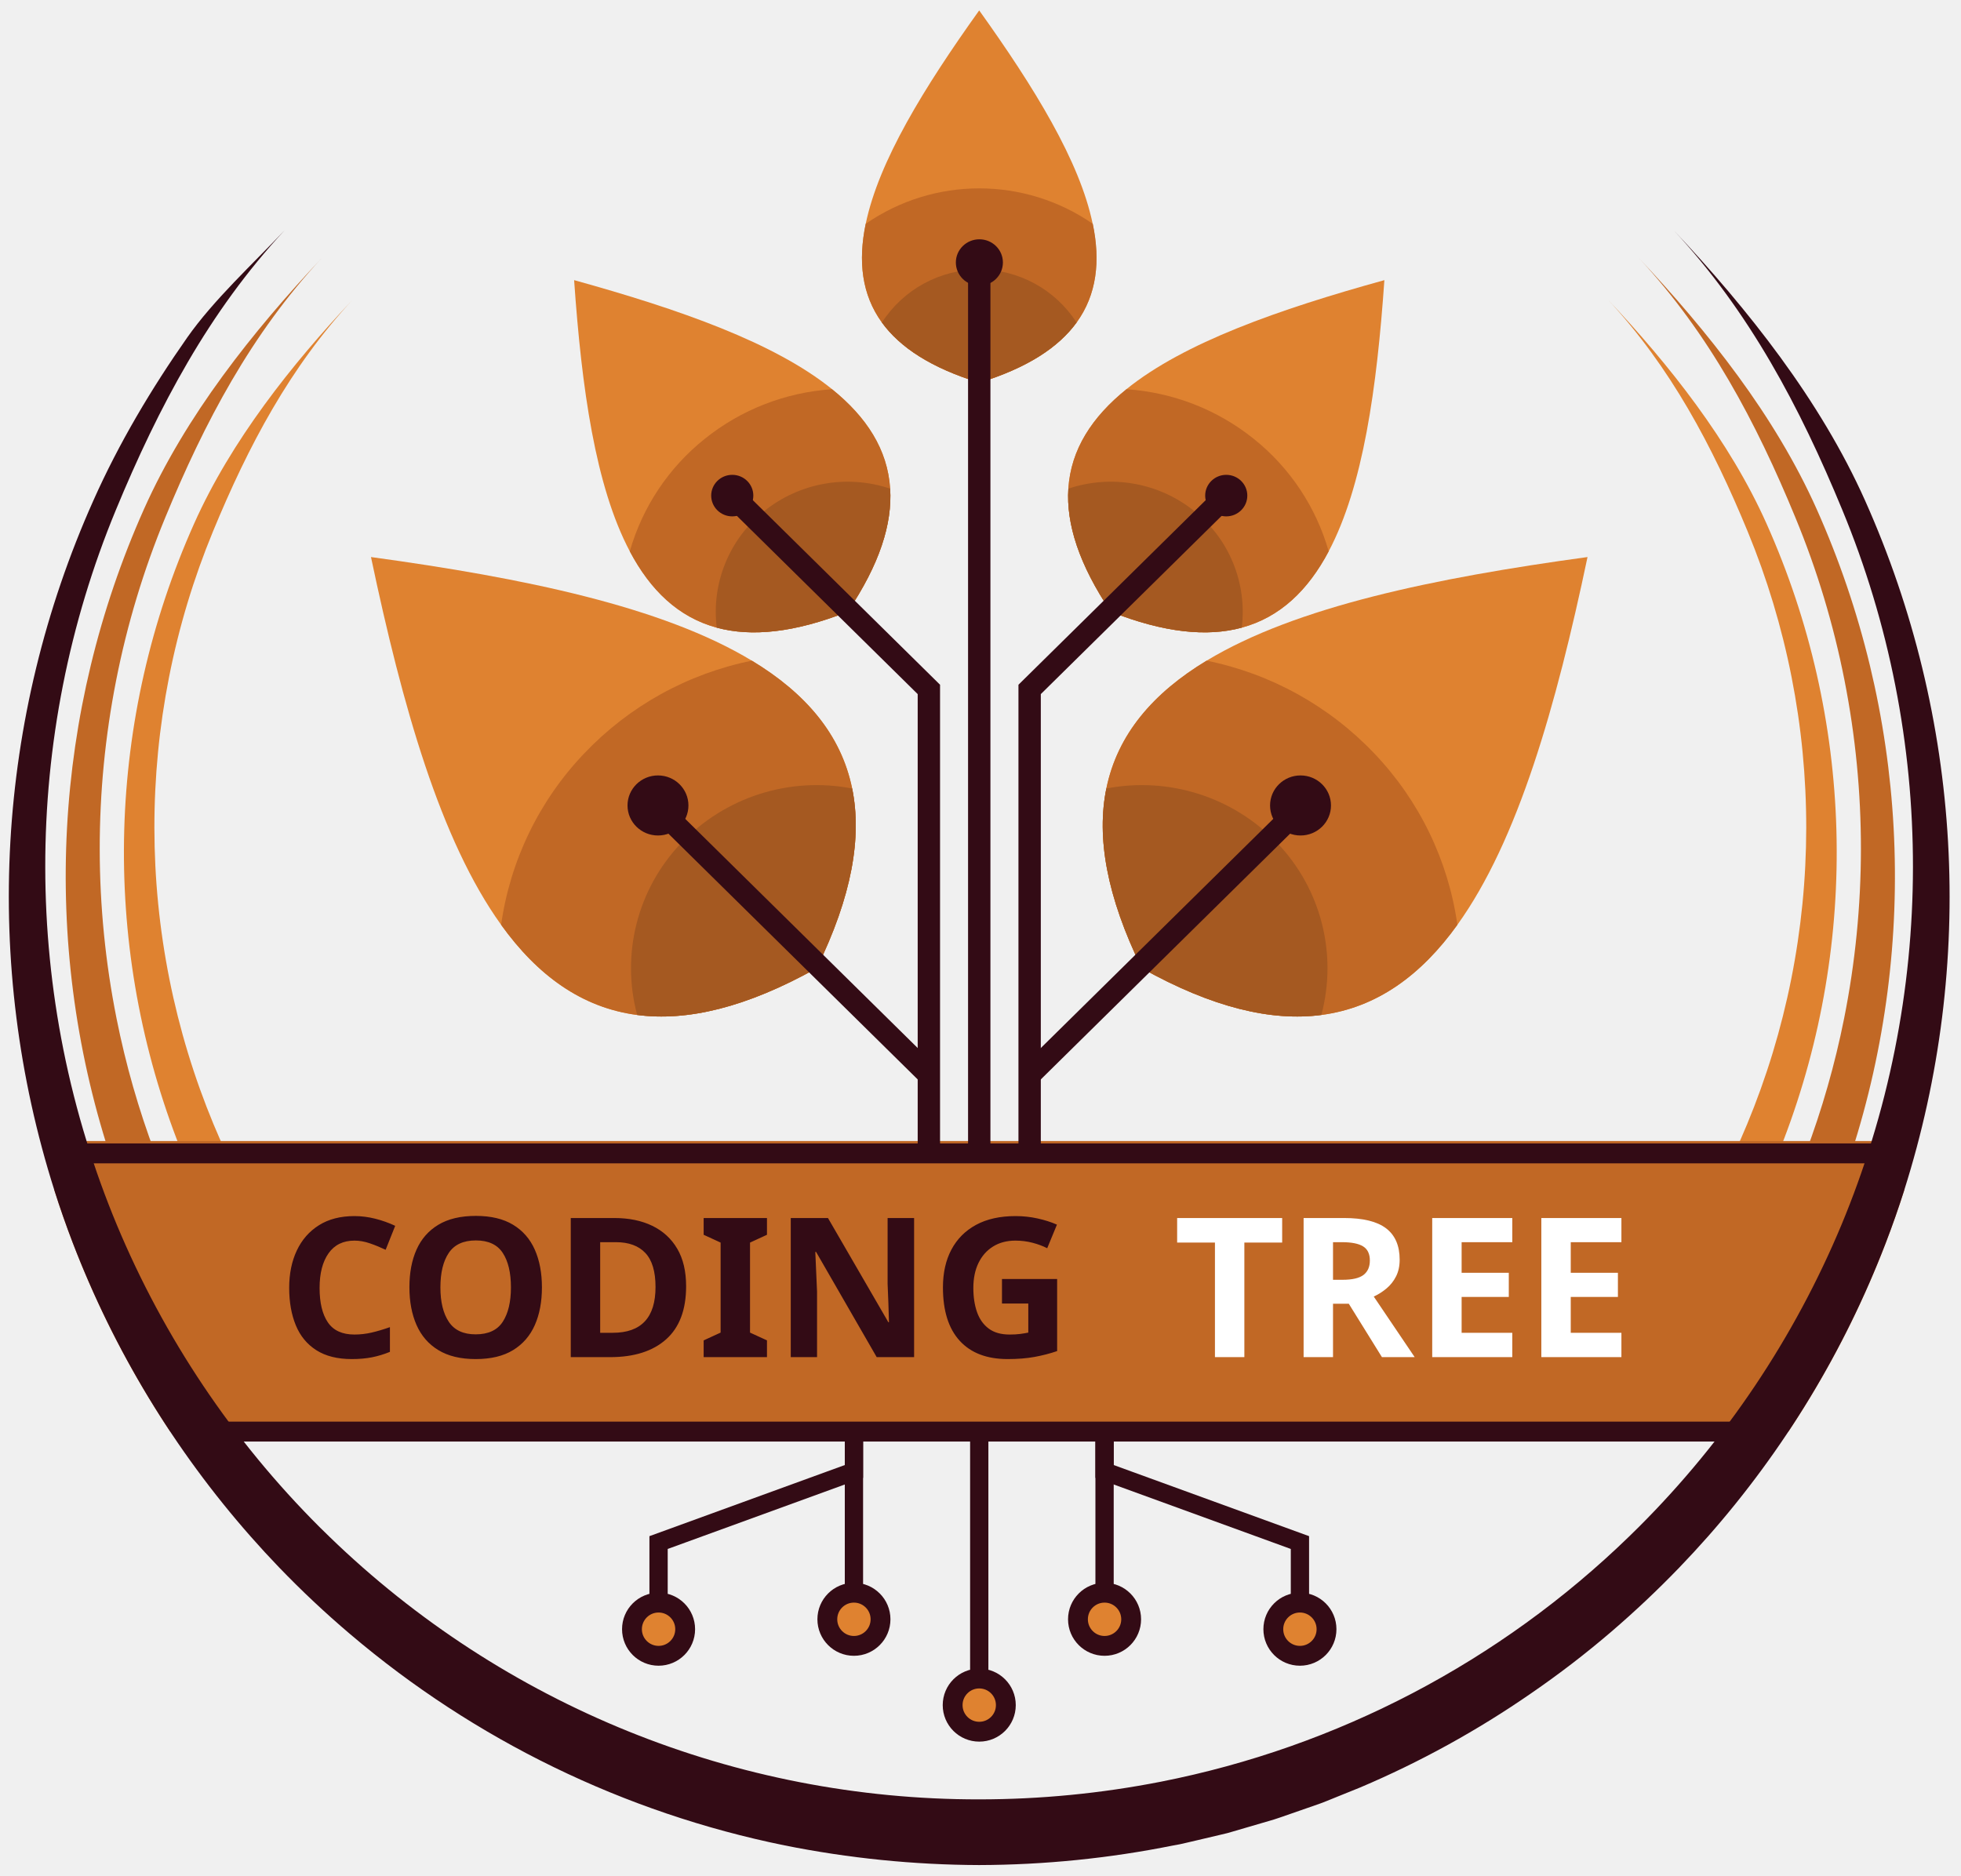
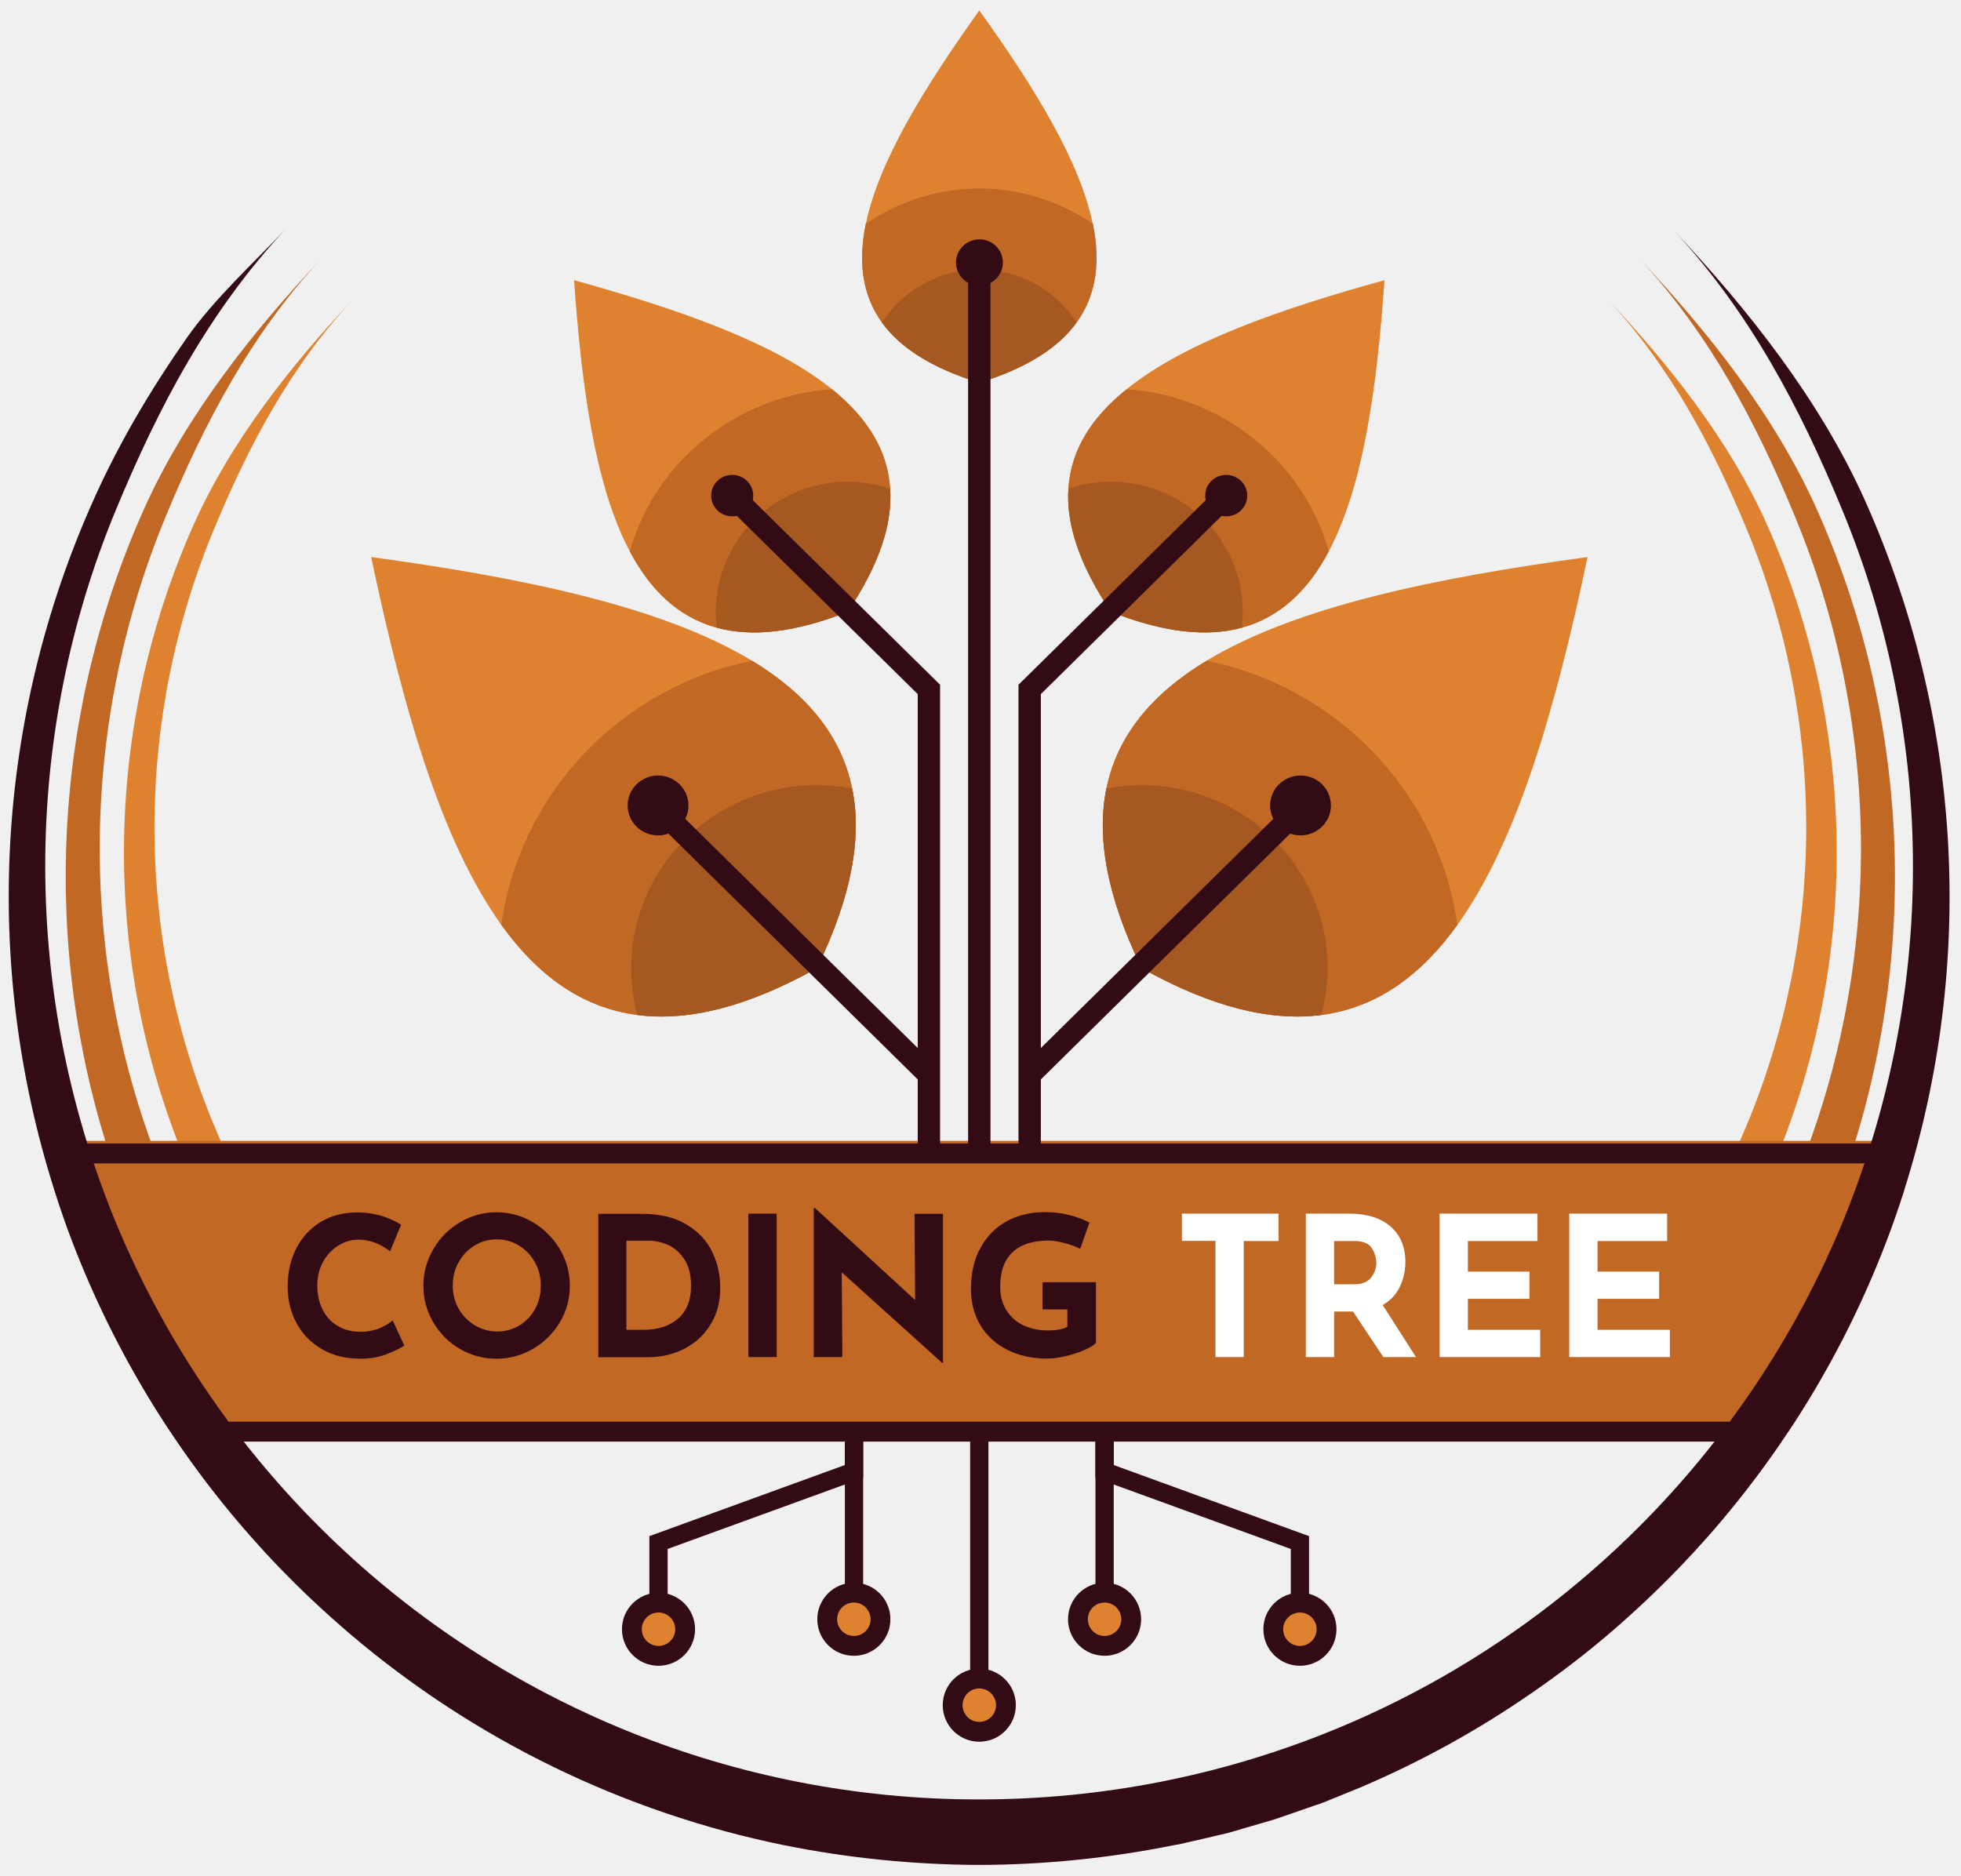
- <svg xmlns="http://www.w3.org/2000/svg" viewBox="0 0 1296 1239.74">
-   <defs>
-     <style>.cls-1,.cls-8{fill:#df8230;}.cls-2{fill:#c16825;}.cls-3{font-size:128.78px;font-family:JosefinSans-Bold, Josefin Sans;font-weight:700;}.cls-3,.cls-5{fill:#330b15;}.cls-4{fill:#fff;}.cls-10,.cls-6,.cls-7{fill:none;}.cls-10,.cls-6,.cls-7,.cls-8{stroke:#330b15;stroke-miterlimit:10;}.cls-6{stroke-width:13.17px;}.cls-7{stroke-width:12.08px;}.cls-8{stroke-width:13.11px;}.cls-9{fill:#a55921;}.cls-10{stroke-width:14.78px;}</style>
-   </defs>
+ <svg xmlns="http://www.w3.org/2000/svg" version="1.1" id="Layer_1" x="0px" y="0px" viewBox="0 0 1296 1239.7" style="enable-background:new 0 0 1296 1239.7;" xml:space="preserve">
+   <style type="text/css">
+ 	.st0{fill:#DF8230;}
+ 	.st1{fill:#C16825;}
+ 	.st2{enable-background:new    ;}
+ 	.st3{fill:#330B15;}
+ 	.st4{fill:#FFFFFF;}
+ 	.st5{fill:none;stroke:#330B15;stroke-width:13.17;stroke-miterlimit:10;}
+ 	.st6{fill:none;stroke:#330B15;stroke-width:12.08;stroke-miterlimit:10;}
+ 	.st7{fill:#DF8230;stroke:#330B15;stroke-width:13.11;stroke-miterlimit:10;}
+ 	.st8{fill:#A55921;}
+ 	.st9{fill:none;stroke:#330B15;stroke-width:14.78;stroke-miterlimit:10;}
+ </style>
  <g id="HOME">
-     <path class="cls-1" d="M1178.86,753.28c-1.16,3-2.36,6.06-3.59,9.09h-29.1q4.41-9.5,8.42-19.15a511,511,0,0,0,29.2-96,513.06,513.06,0,0,0,.22-199.8,511.46,511.46,0,0,0-29-96.13c-23.29-56.45-50.88-108.63-92.48-153.38,20.37,21.63,40.5,45,58.57,69.8s34.14,51,46.38,78.42a532.31,532.31,0,0,1,11.39,407.14Z" />
-     <path class="cls-2" d="M1223.57,762.37h-30.33a570,570,0,0,0,25.53-89.29,574.11,574.11,0,0,0,.23-223.44,569,569,0,0,0-32.43-107.51c-26-63.13-56.89-121.48-103.42-171.53,22.78,24.19,45.28,50.32,65.51,78s38.17,57.1,51.86,87.7a595.58,595.58,0,0,1,23,426Z" />
-     <path class="cls-1" d="M116.9,753.28c1.16,3,2.36,6.06,3.59,9.09h29.1q-4.41-9.5-8.42-19.15a511,511,0,0,1-29.2-96,513.06,513.06,0,0,1-.22-199.8,511.46,511.46,0,0,1,29-96.13c23.29-56.45,50.88-108.63,92.48-153.38-20.37,21.63-40.5,45-58.57,69.8s-34.14,51-46.38,78.42A532.31,532.31,0,0,0,116.9,753.28Z" />
-     <path class="cls-2" d="M72.19,762.37h30.33A570,570,0,0,1,77,673.08a574.11,574.11,0,0,1-.23-223.44,569,569,0,0,1,32.43-107.51c26-63.13,56.89-121.48,103.42-171.53-22.78,24.19-45.28,50.32-65.51,78s-38.17,57.1-51.86,87.7a595.58,595.58,0,0,0-23,426Z" />
-     <path class="cls-2" d="M1258.41,754.2v32.73q-5.55,17.45-12.13,34.59a638.28,638.28,0,0,1-64.34,124.74H112.49A637.38,637.38,0,0,1,48.07,821.43q-6.57-17.16-12.13-34.65V754.2Z" />
-     <text class="cls-3" transform="translate(183.65 897.05)">CODING <tspan class="cls-4" x="591.73" y="0">TREE</tspan>
-     </text>
-     <path class="cls-5" d="M1258.41,786.93q-5.55,17.45-12.13,34.59a640.55,640.55,0,0,1-117.58,194.15q-9.2,10.41-18.83,20.42-21.46,22.26-45,42.47a622.71,622.71,0,0,1-53,40.72A632.79,632.79,0,0,1,899,1181.46l-15,6.06c-5,2-9.94,4.16-15.07,5.83l-15.27,5.31c-5.11,1.72-10.15,3.68-15.36,5.08l-15.52,4.54-7.77,2.27c-1.28.37-2.57.79-3.89,1.12l-3.92.94-15.76,3.72-7.89,1.84-3.93.89-4,.72a658.75,658.75,0,0,1-128.57,13,664.94,664.94,0,0,1-128.55-13A640.75,640.75,0,0,1,231.36,1080.1l-.12-.1a638.83,638.83,0,0,1-46.82-44q-9.57-9.95-18.68-20.3A641.34,641.34,0,0,1,48.07,821.43q-6.57-17.16-12.13-34.65A641.08,641.08,0,0,1,61.71,330.84c16.87-37.9,38.33-73.93,62-107.71,17.62-25.08,43.51-48.76,64.45-71-25.07,27-45.93,56.18-64,87.15S90.66,303,76.61,337a613.39,613.39,0,0,0-35,115.84,618.7,618.7,0,0,0,.26,240.82A616.44,616.44,0,0,0,57.2,754.2q8.64,28.06,19.92,55.19a618.69,618.69,0,0,0,134,199.91c2.17,2.14,4.32,4.27,6.51,6.37a615.58,615.58,0,0,0,429.48,173.69,623.7,623.7,0,0,0,120.23-11.7,614.82,614.82,0,0,0,309.27-162q3.27-3.15,6.48-6.37a618.8,618.8,0,0,0,134-199.91q11.26-27.09,19.89-55.19a613.71,613.71,0,0,0,15.31-60.51,618.4,618.4,0,0,0,.25-240.81,613.24,613.24,0,0,0-35-115.85c-28.08-68.06-61.32-130.94-111.47-184.88,24.56,26.06,48.81,54.23,70.62,84.11s41.13,61.53,55.88,94.53a642,642,0,0,1,25.84,456.14Z" />
-     <line class="cls-6" x1="138.97" y1="946.26" x2="1155.38" y2="946.26" />
-     <line class="cls-6" x1="43.4" y1="762.37" x2="1250.94" y2="762.37" />
-     <polyline class="cls-7" points="435.24 1076.88 435.24 1019.61 564.36 972.6 564.36 946.26" />
-     <line class="cls-7" x1="647.17" y1="946.26" x2="647.17" y2="1127.06" />
-     <line class="cls-7" x1="564.36" y1="942.88" x2="564.36" y2="1070.33" />
-     <circle class="cls-8" cx="564.35" cy="1070.33" r="17.58" />
-     <circle class="cls-8" cx="647.17" cy="1127.06" r="17.58" />
-     <circle class="cls-8" cx="435.24" cy="1076.88" r="17.58" />
-     <polyline class="cls-7" points="859.11 1076.88 859.11 1019.61 729.99 972.6 729.99 946.26" />
-     <line class="cls-7" x1="729.99" y1="942.88" x2="729.99" y2="1070.33" />
-     <circle class="cls-8" cx="729.99" cy="1070.33" r="17.58" />
-     <circle class="cls-8" cx="859.1" cy="1076.88" r="17.58" />
-     <path class="cls-1" d="M711.5,213.18c-12,16.51-32.63,30-64.33,39.78-31.69-9.75-52.36-23.27-64.32-39.78-13.34-18.4-15.84-40.51-10.71-65.24,8.59-41.39,38.59-90.12,75-141.06,36.45,50.94,66.45,99.67,75,141.06C727.34,172.67,724.83,194.78,711.5,213.18Z" />
-     <path class="cls-2" d="M711.5,213.18c-12,16.51-32.63,30-64.33,39.78-31.69-9.75-52.36-23.27-64.32-39.78-13.34-18.4-15.84-40.51-10.71-65.24a131.87,131.87,0,0,1,150.07,0C727.34,172.67,724.83,194.78,711.5,213.18Z" />
-     <path class="cls-9" d="M711.5,213.18c-12,16.51-32.63,30-64.33,39.78-31.69-9.75-52.36-23.27-64.32-39.78a76.52,76.52,0,0,1,128.65,0Z" />
-     <path class="cls-1" d="M588.29,323c1.47,23.25-7,50.05-28.08,81.37-35.39,13.95-63.74,16.67-86.52,10.5-25.4-6.87-43.87-24.77-57.47-50.46-22.75-43-31.83-107.84-36.79-179.24,69.89,19.35,132.41,41.34,170.47,72.07C572.63,275.59,586.65,297.08,588.29,323Z" />
-     <path class="cls-2" d="M588.29,323c1.47,23.25-7,50.05-28.08,81.37-35.39,13.95-63.74,16.67-86.52,10.5-25.4-6.87-43.87-24.77-57.47-50.46A146.69,146.69,0,0,1,465.85,290a150,150,0,0,1,84-32.72C572.63,275.59,586.65,297.08,588.29,323Z" />
-     <path class="cls-9" d="M588.29,323c1.47,23.25-7,50.05-28.08,81.37-35.39,13.95-63.74,16.67-86.52,10.5a85.26,85.26,0,0,1,31.53-77.18A88.07,88.07,0,0,1,588.29,323Z" />
-     <path class="cls-1" d="M563.18,521.2c6.55,32.14-.1,71.13-23.44,118.77-46.66,26.11-85.68,35.23-118.65,30.91-36.75-4.8-66-26.31-89.91-59.59-40.05-55.71-65.25-144.43-86-243.09,101.22,13.85,192.68,32.77,251.7,68.49C532.18,458,555.88,485.36,563.18,521.2Z" />
-     <path class="cls-2" d="M563.18,521.2c6.55,32.14-.1,71.13-23.44,118.77-46.66,26.11-85.68,35.23-118.65,30.91-36.75-4.8-66-26.31-89.91-59.59A205.48,205.48,0,0,1,386,498.11a210.43,210.43,0,0,1,110.9-61.42C532.18,458,555.88,485.36,563.18,521.2Z" />
-     <path class="cls-9" d="M563.18,521.2c6.55,32.14-.1,71.13-23.44,118.77-46.66,26.11-85.68,35.23-118.65,30.91A119.69,119.69,0,0,1,450.15,557.3,123.68,123.68,0,0,1,563.18,521.2Z" />
-     <line class="cls-10" x1="613.88" y1="710.39" x2="433.35" y2="532.4" />
-     <ellipse class="cls-5" cx="483.94" cy="327.59" rx="13.92" ry="13.73" />
-     <ellipse class="cls-5" cx="647.26" cy="173.5" rx="15.55" ry="15.33" />
-     <ellipse class="cls-5" cx="434.85" cy="532.4" rx="20.13" ry="19.85" />
-     <polyline class="cls-10" points="613.88 762.37 613.88 455.7 483.94 327.59" />
-     <path class="cls-1" d="M706.06,323c-1.47,23.25,7,50.05,28.08,81.37,35.39,13.95,63.74,16.67,86.52,10.5,25.39-6.87,43.87-24.77,57.46-50.46,22.76-43,31.84-107.84,36.8-179.24C845,204.51,782.51,226.5,744.45,257.23,721.72,275.59,707.7,297.08,706.06,323Z" />
-     <path class="cls-2" d="M706.06,323c-1.47,23.25,7,50.05,28.08,81.37,35.39,13.95,63.74,16.67,86.52,10.5,25.39-6.87,43.87-24.77,57.46-50.46A146.67,146.67,0,0,0,828.5,290a150.07,150.07,0,0,0-84-32.72C721.72,275.59,707.7,297.08,706.06,323Z" />
-     <path class="cls-9" d="M706.06,323c-1.47,23.25,7,50.05,28.08,81.37,35.39,13.95,63.74,16.67,86.52,10.5a85.28,85.28,0,0,0-31.53-77.18A88.07,88.07,0,0,0,706.06,323Z" />
-     <path class="cls-1" d="M731.17,521.2c-6.55,32.14.1,71.13,23.44,118.77,46.66,26.11,85.68,35.23,118.65,30.91,36.75-4.8,66-26.31,89.91-59.59,40.05-55.71,65.25-144.43,86-243.09C947.92,382.05,856.46,401,797.43,436.69,762.17,458,738.47,485.36,731.17,521.2Z" />
-     <path class="cls-2" d="M731.17,521.2c-6.55,32.14.1,71.13,23.44,118.77,46.66,26.11,85.68,35.23,118.65,30.91,36.75-4.8,66-26.31,89.91-59.59a205.48,205.48,0,0,0-54.83-113.18,210.42,210.42,0,0,0-110.91-61.42C762.17,458,738.47,485.36,731.17,521.2Z" />
-     <path class="cls-9" d="M731.17,521.2c-6.55,32.14.1,71.13,23.44,118.77,46.66,26.11,85.68,35.23,118.65,30.91A119.69,119.69,0,0,0,844.2,557.3,123.68,123.68,0,0,0,731.17,521.2Z" />
-     <line class="cls-10" x1="680.47" y1="710.39" x2="861" y2="532.4" />
-     <ellipse class="cls-5" cx="810.41" cy="327.59" rx="13.92" ry="13.73" />
-     <ellipse class="cls-5" cx="859.5" cy="532.4" rx="20.13" ry="19.85" />
-     <polyline class="cls-10" points="680.47 762.37 680.47 455.7 810.41 327.59" />
-     <line class="cls-10" x1="647.17" y1="762.37" x2="647.17" y2="178.1" />
+     <path class="st0" d="M1178.9,753.3c-1.2,3-2.4,6.1-3.6,9.1h-29.1c2.9-6.3,5.7-12.7,8.4-19.2c12.9-31,22.6-63.1,29.2-96   c13.2-65.9,13.2-133.8,0.2-199.8c-6.5-32.9-16.2-65.1-29-96.1c-23.3-56.5-50.9-108.6-92.5-153.4c20.4,21.6,40.5,45,58.6,69.8   s34.1,51,46.4,78.4C1225.1,475,1229.2,621.4,1178.9,753.3L1178.9,753.3z" />
+     <path class="st1" d="M1223.6,762.4h-30.3c10.9-29,19.5-58.9,25.5-89.3c14.7-73.7,14.8-149.7,0.2-223.4   c-7.2-36.8-18.1-72.8-32.4-107.5c-26-63.1-56.9-121.5-103.4-171.5c22.8,24.2,45.3,50.3,65.5,78s38.2,57.1,51.9,87.7   C1260.5,470.6,1268.7,622.3,1223.6,762.4L1223.6,762.4z" />
+     <path class="st0" d="M116.9,753.3c1.2,3,2.4,6.1,3.6,9.1h29.1c-2.9-6.3-5.7-12.7-8.4-19.2c-12.9-31-22.6-63.1-29.2-96   c-13.2-65.9-13.2-133.8-0.2-199.8c6.5-32.9,16.2-65.1,29-96.1c23.3-56.5,50.9-108.6,92.5-153.4c-20.4,21.6-40.5,45-58.6,69.8   s-34.1,51-46.4,78.4C70.7,475,66.6,621.4,116.9,753.3z" />
+     <path class="st1" d="M72.2,762.4h30.3c-10.9-29-19.5-58.9-25.5-89.3c-14.7-73.7-14.8-149.7-0.2-223.4   c7.2-36.8,18.1-72.8,32.4-107.5c26-63.1,56.9-121.5,103.4-171.5c-22.8,24.2-45.3,50.3-65.5,78s-38.2,57.1-51.9,87.7   C35.2,470.6,27.1,622.3,72.2,762.4L72.2,762.4z" />
+     <path class="st1" d="M1258.4,754.2v32.7c-3.7,11.6-7.7,23.2-12.1,34.6c-16.8,43.8-38.4,85.7-64.3,124.7H112.5   c-26-39.1-47.6-81-64.4-124.8c-4.4-11.4-8.4-23-12.1-34.7v-32.6H1258.4z" />
+     <g class="st2">
+       <path class="st3" d="M255.5,895.1c-5.2,2-10.9,3-17.1,3c-9.9,0-18.5-2.1-25.8-6.4c-7.3-4.3-12.9-10.1-16.7-17.3    c-3.9-7.3-5.8-15.2-5.8-23.9c0-9.5,1.9-18,5.8-25.5c3.9-7.5,9.3-13.3,16.2-17.4c7-4.2,15-6.2,24.1-6.2c5.8,0,11.1,0.8,16,2.3    c4.9,1.5,9.2,3.5,12.9,5.8l-7.3,17.6c-6.8-5.2-13.7-7.7-20.9-7.7c-4.8,0-9.3,1.3-13.5,4c-4.2,2.7-7.6,6.3-10,10.9    c-2.5,4.6-3.7,9.7-3.7,15.3c0,6.1,1.2,11.4,3.5,16c2.3,4.6,5.6,8.2,9.9,10.8c4.3,2.6,9.3,3.9,15.1,3.9c4.6,0,8.8-0.8,12.5-2.3    c3.7-1.5,6.6-3.3,8.8-5.3l7.7,16.7C264.6,891.2,260.7,893.1,255.5,895.1z" />
+       <path class="st3" d="M286.4,825.7c4.3-7.5,10.2-13.4,17.6-17.8c7.4-4.4,15.5-6.6,24.1-6.6c8.7,0,16.7,2.2,24.1,6.6    c7.4,4.4,13.3,10.4,17.8,17.8c4.4,7.5,6.6,15.5,6.6,24.1c0,8.8-2.2,16.8-6.6,24.2c-4.4,7.4-10.3,13.2-17.8,17.6    c-7.4,4.3-15.5,6.5-24.1,6.5c-8.8,0-16.8-2.2-24.2-6.5c-7.4-4.3-13.2-10.2-17.6-17.6c-4.3-7.4-6.5-15.5-6.5-24.2    C279.8,841.2,282,833.2,286.4,825.7z M303.1,865c2.6,4.6,6.2,8.3,10.7,11s9.5,4.1,15,4.1c5.3,0,10.2-1.4,14.6-4.1    c4.4-2.7,7.8-6.4,10.3-10.9c2.5-4.6,3.7-9.7,3.7-15.3c0-5.7-1.3-10.8-3.9-15.5s-6.1-8.3-10.5-11c-4.4-2.7-9.3-4.1-14.7-4.1    s-10.3,1.4-14.7,4.1c-4.4,2.7-7.9,6.4-10.5,11c-2.6,4.6-3.9,9.8-3.9,15.5C299.2,855.3,300.5,860.3,303.1,865z" />
+       <path class="st3" d="M395.4,802.3h28.3c12.1,0,22.1,2.3,29.9,7c7.8,4.7,13.5,10.7,17.1,18.2c3.6,7.4,5.3,15.4,5.3,23.9    c0,9.1-2.1,17.1-6.4,24.1c-4.3,7-10.1,12.3-17.3,16c-7.3,3.7-15.2,5.6-23.9,5.6h-33V802.3z M425.1,879c9.7,0,17.4-2.5,23.1-7.5    c5.7-5,8.5-12.1,8.5-21.5c0-7.6-1.6-13.6-4.7-18c-3.1-4.5-6.8-7.6-10.9-9.3c-4.2-1.7-8.1-2.6-11.8-2.6H414V879H425.1z" />
+       <path class="st3" d="M513.3,802.3V897h-18.7v-94.8H513.3z" />
+       <path class="st3" d="M623.2,802.3v98.6h-0.5L556.3,841l0.4,56h-18.9v-98.5h0.8l66.2,60.8l-0.4-57H623.2z" />
+       <path class="st3" d="M716.7,892.3c-3.7,1.7-7.9,3-12.4,4.1c-4.5,1.1-8.6,1.6-12.3,1.6c-10,0-18.9-2-26.5-5.9    c-7.6-3.9-13.5-9.3-17.6-16.2c-4.1-6.9-6.2-14.8-6.2-23.6c0-11.1,2.2-20.5,6.6-28.1c4.4-7.7,10.3-13.4,17.6-17.3    c7.4-3.8,15.5-5.7,24.5-5.7c5.8,0,11.2,0.6,16.2,1.9c5.1,1.3,9.5,3,13.4,5l-6.1,17.4c-2.5-1.4-5.9-2.6-10.2-3.8    c-4.3-1.2-8-1.7-10.9-1.7c-10.3,0-18.2,2.6-23.6,7.7c-5.5,5.2-8.2,12.8-8.2,22.9c0,5.8,1.3,10.9,4,15.3c2.7,4.3,6.4,7.7,11.1,10    c4.8,2.3,10.2,3.5,16.3,3.5c5.8,0,10.2-0.8,13-2.4v-11.5h-16.4v-18h35.3v40.1C723.1,889.1,720.5,890.7,716.7,892.3z" />
+     </g>
+     <g class="st2">
+       <path class="st4" d="M845,802.3v18H822V897h-18.7v-76.8h-22.2v-18H845z" />
+       <path class="st4" d="M914.2,897l-20-30.1h-12.5V897h-18.7v-94.8h28.7c11.8,0,20.9,2.9,27.4,8.6c6.5,5.7,9.7,13.5,9.7,23.4    c0,5.8-1.2,11.3-3.7,16.4c-2.4,5.1-6.2,9.1-11.3,12l22,34.4H914.2z M881.8,848.9H895c5.1,0,8.8-1.5,11.1-4.4    c2.3-3,3.5-6.2,3.5-9.6c0-3.4-1-6.7-3-9.9c-2-3.1-5.8-4.7-11.5-4.7h-13.4V848.9z" />
+       <path class="st4" d="M1016.1,802.3v18h-46v20.2h40.7v18h-40.7V879h47.8v18h-66.5v-94.8H1016.1z" />
+       <path class="st4" d="M1101.8,802.3v18h-46v20.2h40.7v18h-40.7V879h47.8v18h-66.5v-94.8H1101.8z" />
+     </g>
+     <path class="st3" d="M1258.4,786.9c-3.7,11.6-7.7,23.2-12.1,34.6c-27.3,71.2-67.1,136.9-117.6,194.2c-6.1,6.9-12.4,13.7-18.8,20.4   c-14.3,14.8-29.3,29-45,42.5c-16.9,14.5-34.6,28.1-53,40.7c-35.4,24.5-73.2,45.3-112.9,62.2l-15,6.1c-5,2-9.9,4.2-15.1,5.8   l-15.3,5.3c-5.1,1.7-10.2,3.7-15.4,5.1l-15.5,4.5l-7.8,2.3c-1.3,0.4-2.6,0.8-3.9,1.1l-3.9,0.9l-15.8,3.7l-7.9,1.8l-3.9,0.9l-4,0.7   c-42.3,8.5-85.4,12.9-128.6,13c-43.2-0.2-86.2-4.5-128.5-13c-106-21.6-204.7-69.6-287.1-139.7l-0.1-0.1c-16.3-13.9-32-28.6-46.8-44   c-6.4-6.6-12.6-13.4-18.7-20.3c-50.5-57.2-90.3-123-117.7-194.3c-4.4-11.4-8.4-23-12.1-34.7c-47.7-150-38.5-312.3,25.8-455.9   c16.9-37.9,38.3-73.9,62-107.7c17.6-25.1,43.5-48.8,64.5-71c-25.1,27-45.9,56.2-64,87.1S90.7,303,76.6,337   c-15.5,37.4-27.2,76.2-35,115.8C25.9,532.4,26,614.2,41.9,693.7c4.1,20.4,9.2,40.6,15.3,60.5c5.8,18.7,12.4,37.1,19.9,55.2   c31.2,74.8,76.7,142.7,134,199.9c2.2,2.1,4.3,4.3,6.5,6.4c115.1,111.6,269.2,173.9,429.5,173.7c40.4,0,80.6-3.9,120.2-11.7   c116.6-23,224-79.2,309.3-162c2.2-2.1,4.3-4.2,6.5-6.4c57.3-57.2,102.8-125.1,134-199.9c7.5-18.1,14.1-36.5,19.9-55.2   c6.1-19.9,11.2-40.1,15.3-60.5c15.9-79.5,15.9-161.3,0.2-240.8c-7.8-39.7-19.5-78.5-35-115.9c-28.1-68.1-61.3-130.9-111.5-184.9   c24.6,26.1,48.8,54.2,70.6,84.1s41.1,61.5,55.9,94.5C1296.8,474.5,1306,636.8,1258.4,786.9L1258.4,786.9z" />
+     <line class="st5" x1="139" y1="946.3" x2="1155.4" y2="946.3" />
+     <line class="st5" x1="43.4" y1="762.4" x2="1250.9" y2="762.4" />
+     <polyline class="st6" points="435.2,1076.9 435.2,1019.6 564.4,972.6 564.4,946.3  " />
+     <line class="st6" x1="647.2" y1="946.3" x2="647.2" y2="1127.1" />
+     <line class="st6" x1="564.4" y1="942.9" x2="564.4" y2="1070.3" />
+     <circle class="st7" cx="564.3" cy="1070.3" r="17.6" />
+     <circle class="st7" cx="647.2" cy="1127.1" r="17.6" />
+     <circle class="st7" cx="435.2" cy="1076.9" r="17.6" />
+     <polyline class="st6" points="859.1,1076.9 859.1,1019.6 730,972.6 730,946.3  " />
+     <line class="st6" x1="730" y1="942.9" x2="730" y2="1070.3" />
+     <circle class="st7" cx="730" cy="1070.3" r="17.6" />
+     <circle class="st7" cx="859.1" cy="1076.9" r="17.6" />
+     <path class="st0" d="M711.5,213.2c-12,16.5-32.6,30-64.3,39.8c-31.7-9.8-52.4-23.3-64.3-39.8c-13.3-18.4-15.8-40.5-10.7-65.2   c8.6-41.4,38.6-90.1,75-141.1c36.5,50.9,66.5,99.7,75,141.1C727.3,172.7,724.8,194.8,711.5,213.2z" />
+     <path class="st1" d="M711.5,213.2c-12,16.5-32.6,30-64.3,39.8c-31.7-9.8-52.4-23.3-64.3-39.8c-13.3-18.4-15.8-40.5-10.7-65.2   c45.1-31.2,104.9-31.2,150.1,0C727.3,172.7,724.8,194.8,711.5,213.2z" />
+     <path class="st8" d="M711.5,213.2c-12,16.5-32.6,30-64.3,39.8c-31.7-9.8-52.4-23.3-64.3-39.8c22.9-35.5,70.2-45.8,105.8-22.9   C697.8,196.2,705.6,204,711.5,213.2z" />
+     <path class="st0" d="M588.3,323c1.5,23.2-7,50-28.1,81.4c-35.4,14-63.7,16.7-86.5,10.5c-25.4-6.9-43.9-24.8-57.5-50.5   c-22.8-43-31.8-107.8-36.8-179.2c69.9,19.4,132.4,41.3,170.5,72.1C572.6,275.6,586.7,297.1,588.3,323z" />
+     <path class="st1" d="M588.3,323c1.5,23.2-7,50-28.1,81.4c-35.4,14-63.7,16.7-86.5,10.5c-25.4-6.9-43.9-24.8-57.5-50.5   C424.6,335,442,309,465.9,290c24-19.3,53.3-30.7,84-32.7C572.6,275.6,586.7,297.1,588.3,323z" />
+     <path class="st8" d="M588.3,323c1.5,23.2-7,50-28.1,81.4c-35.4,14-63.7,16.7-86.5,10.5c-3.6-29.5,8.3-58.7,31.5-77.2   C528.6,319,559.9,313.5,588.3,323z" />
+     <path class="st0" d="M563.2,521.2c6.5,32.1-0.1,71.1-23.4,118.8c-46.7,26.1-85.7,35.2-118.6,30.9c-36.8-4.8-66-26.3-89.9-59.6   c-40-55.7-65.2-144.4-86-243.1C346.4,382,437.9,401,496.9,436.7C532.2,458,555.9,485.4,563.2,521.2z" />
+     <path class="st1" d="M563.2,521.2c6.5,32.1-0.1,71.1-23.4,118.8c-46.7,26.1-85.7,35.2-118.6,30.9c-36.8-4.8-66-26.3-89.9-59.6   c6-42.5,25.2-82.1,54.8-113.2c29.8-31.4,68.5-52.8,110.9-61.4C532.2,458,555.9,485.4,563.2,521.2z" />
+     <path class="st8" d="M563.2,521.2c6.5,32.1-0.1,71.1-23.4,118.8c-46.7,26.1-85.7,35.2-118.6,30.9c-10.8-40.3,0.2-83.4,29.1-113.6   C479.2,526.8,521.8,513.2,563.2,521.2z" />
+     <line class="st9" x1="613.9" y1="710.4" x2="433.4" y2="532.4" />
+     <ellipse class="st3" cx="483.9" cy="327.6" rx="13.9" ry="13.7" />
+     <ellipse class="st3" cx="647.3" cy="173.5" rx="15.5" ry="15.3" />
+     <ellipse class="st3" cx="434.9" cy="532.4" rx="20.1" ry="19.8" />
+     <polyline class="st9" points="613.9,762.4 613.9,455.7 483.9,327.6  " />
+     <path class="st0" d="M706.1,323c-1.5,23.2,7,50,28.1,81.4c35.4,14,63.7,16.7,86.5,10.5c25.4-6.9,43.9-24.8,57.5-50.5   c22.8-43,31.8-107.8,36.8-179.2c-69.9,19.3-132.4,41.3-170.5,72.1C721.7,275.6,707.7,297.1,706.1,323z" />
+     <path class="st1" d="M706.1,323c-1.5,23.2,7,50,28.1,81.4c35.4,14,63.7,16.7,86.5,10.5c25.4-6.9,43.9-24.8,57.5-50.5   c-8.4-29.4-25.7-55.4-49.6-74.4c-24-19.3-53.3-30.7-84-32.7C721.7,275.6,707.7,297.1,706.1,323z" />
+     <path class="st8" d="M706.1,323c-1.5,23.2,7,50,28.1,81.4c35.4,14,63.7,16.7,86.5,10.5c3.6-29.5-8.3-58.7-31.5-77.2   C765.7,319,734.4,313.5,706.1,323z" />
+     <path class="st0" d="M731.2,521.2c-6.5,32.1,0.1,71.1,23.4,118.8c46.7,26.1,85.7,35.2,118.7,30.9c36.8-4.8,66-26.3,89.9-59.6   c40-55.7,65.2-144.4,86-243.1C947.9,382,856.5,401,797.4,436.7C762.2,458,738.5,485.4,731.2,521.2z" />
+     <path class="st1" d="M731.2,521.2c-6.5,32.1,0.1,71.1,23.4,118.8c46.7,26.1,85.7,35.2,118.7,30.9c36.8-4.8,66-26.3,89.9-59.6   c-6-42.5-25.2-82.1-54.8-113.2c-29.8-31.4-68.5-52.8-110.9-61.4C762.2,458,738.5,485.4,731.2,521.2z" />
+     <path class="st8" d="M731.2,521.2c-6.5,32.1,0.1,71.1,23.4,118.8c46.7,26.1,85.7,35.2,118.7,30.9c10.8-40.3-0.2-83.4-29.1-113.6   C815.1,526.8,772.5,513.2,731.2,521.2z" />
+     <line class="st9" x1="680.5" y1="710.4" x2="861" y2="532.4" />
+     <ellipse class="st3" cx="810.4" cy="327.6" rx="13.9" ry="13.7" />
+     <ellipse class="st3" cx="859.5" cy="532.4" rx="20.1" ry="19.8" />
+     <polyline class="st9" points="680.5,762.4 680.5,455.7 810.4,327.6  " />
+     <line class="st9" x1="647.2" y1="762.4" x2="647.2" y2="178.1" />
  </g>
</svg>
